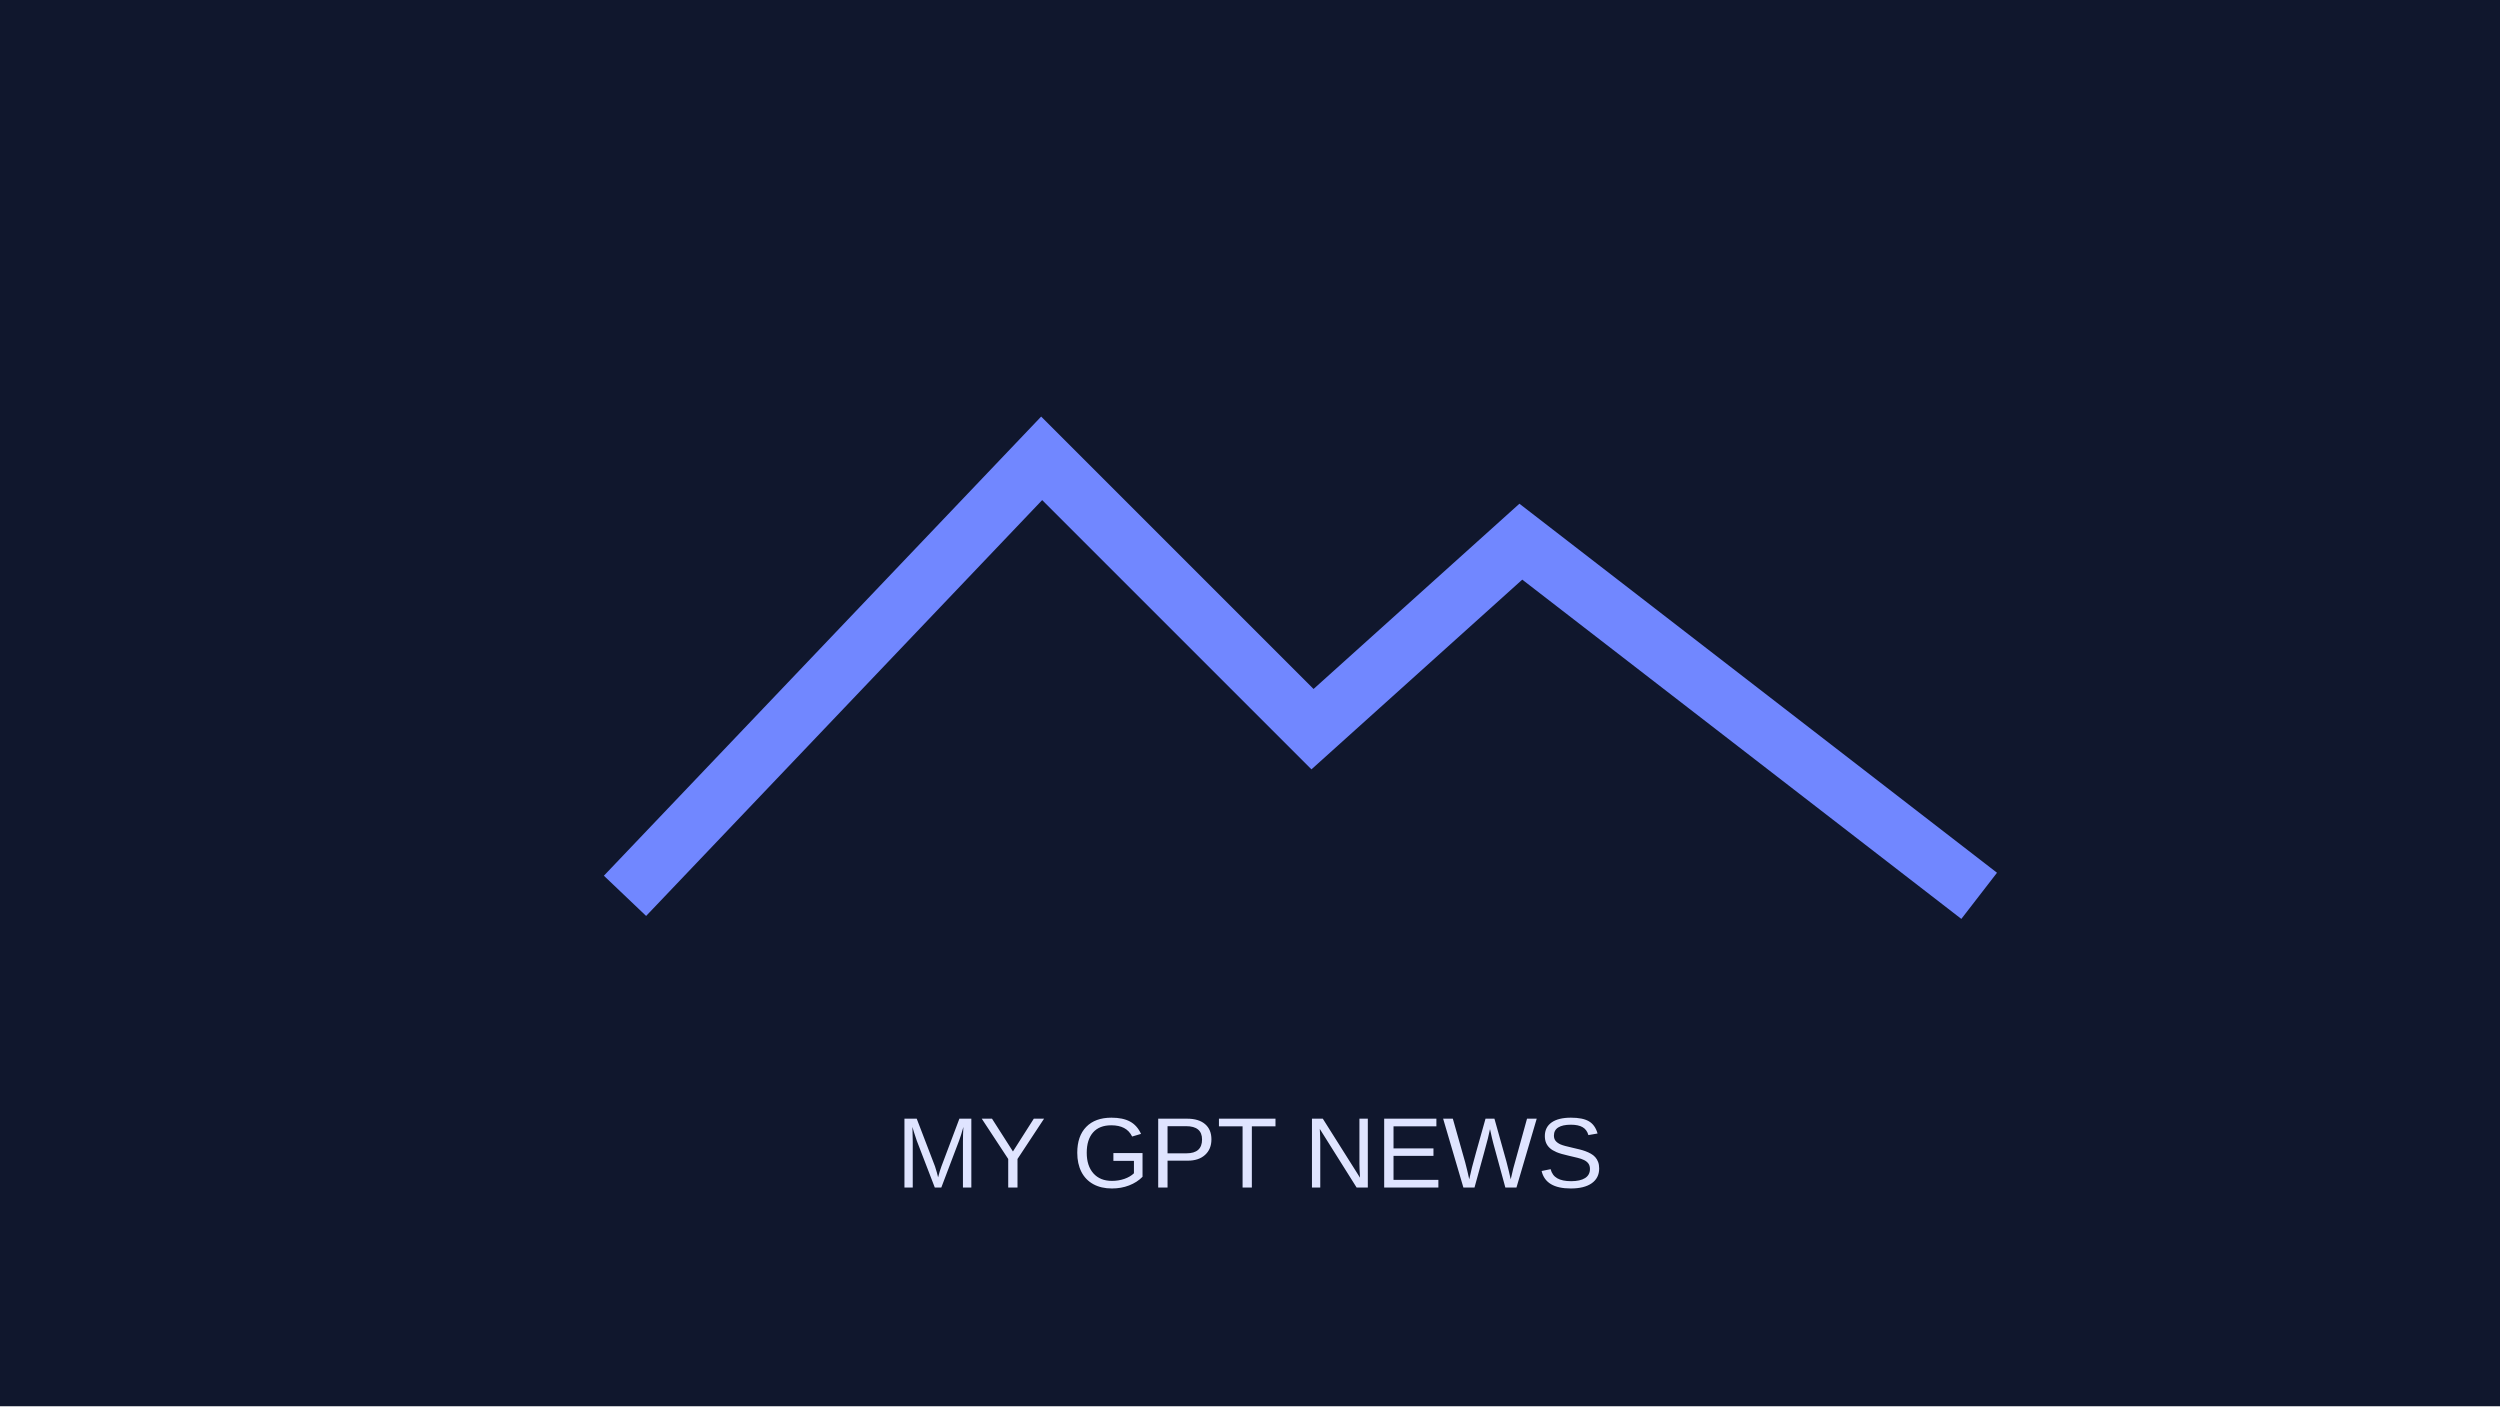
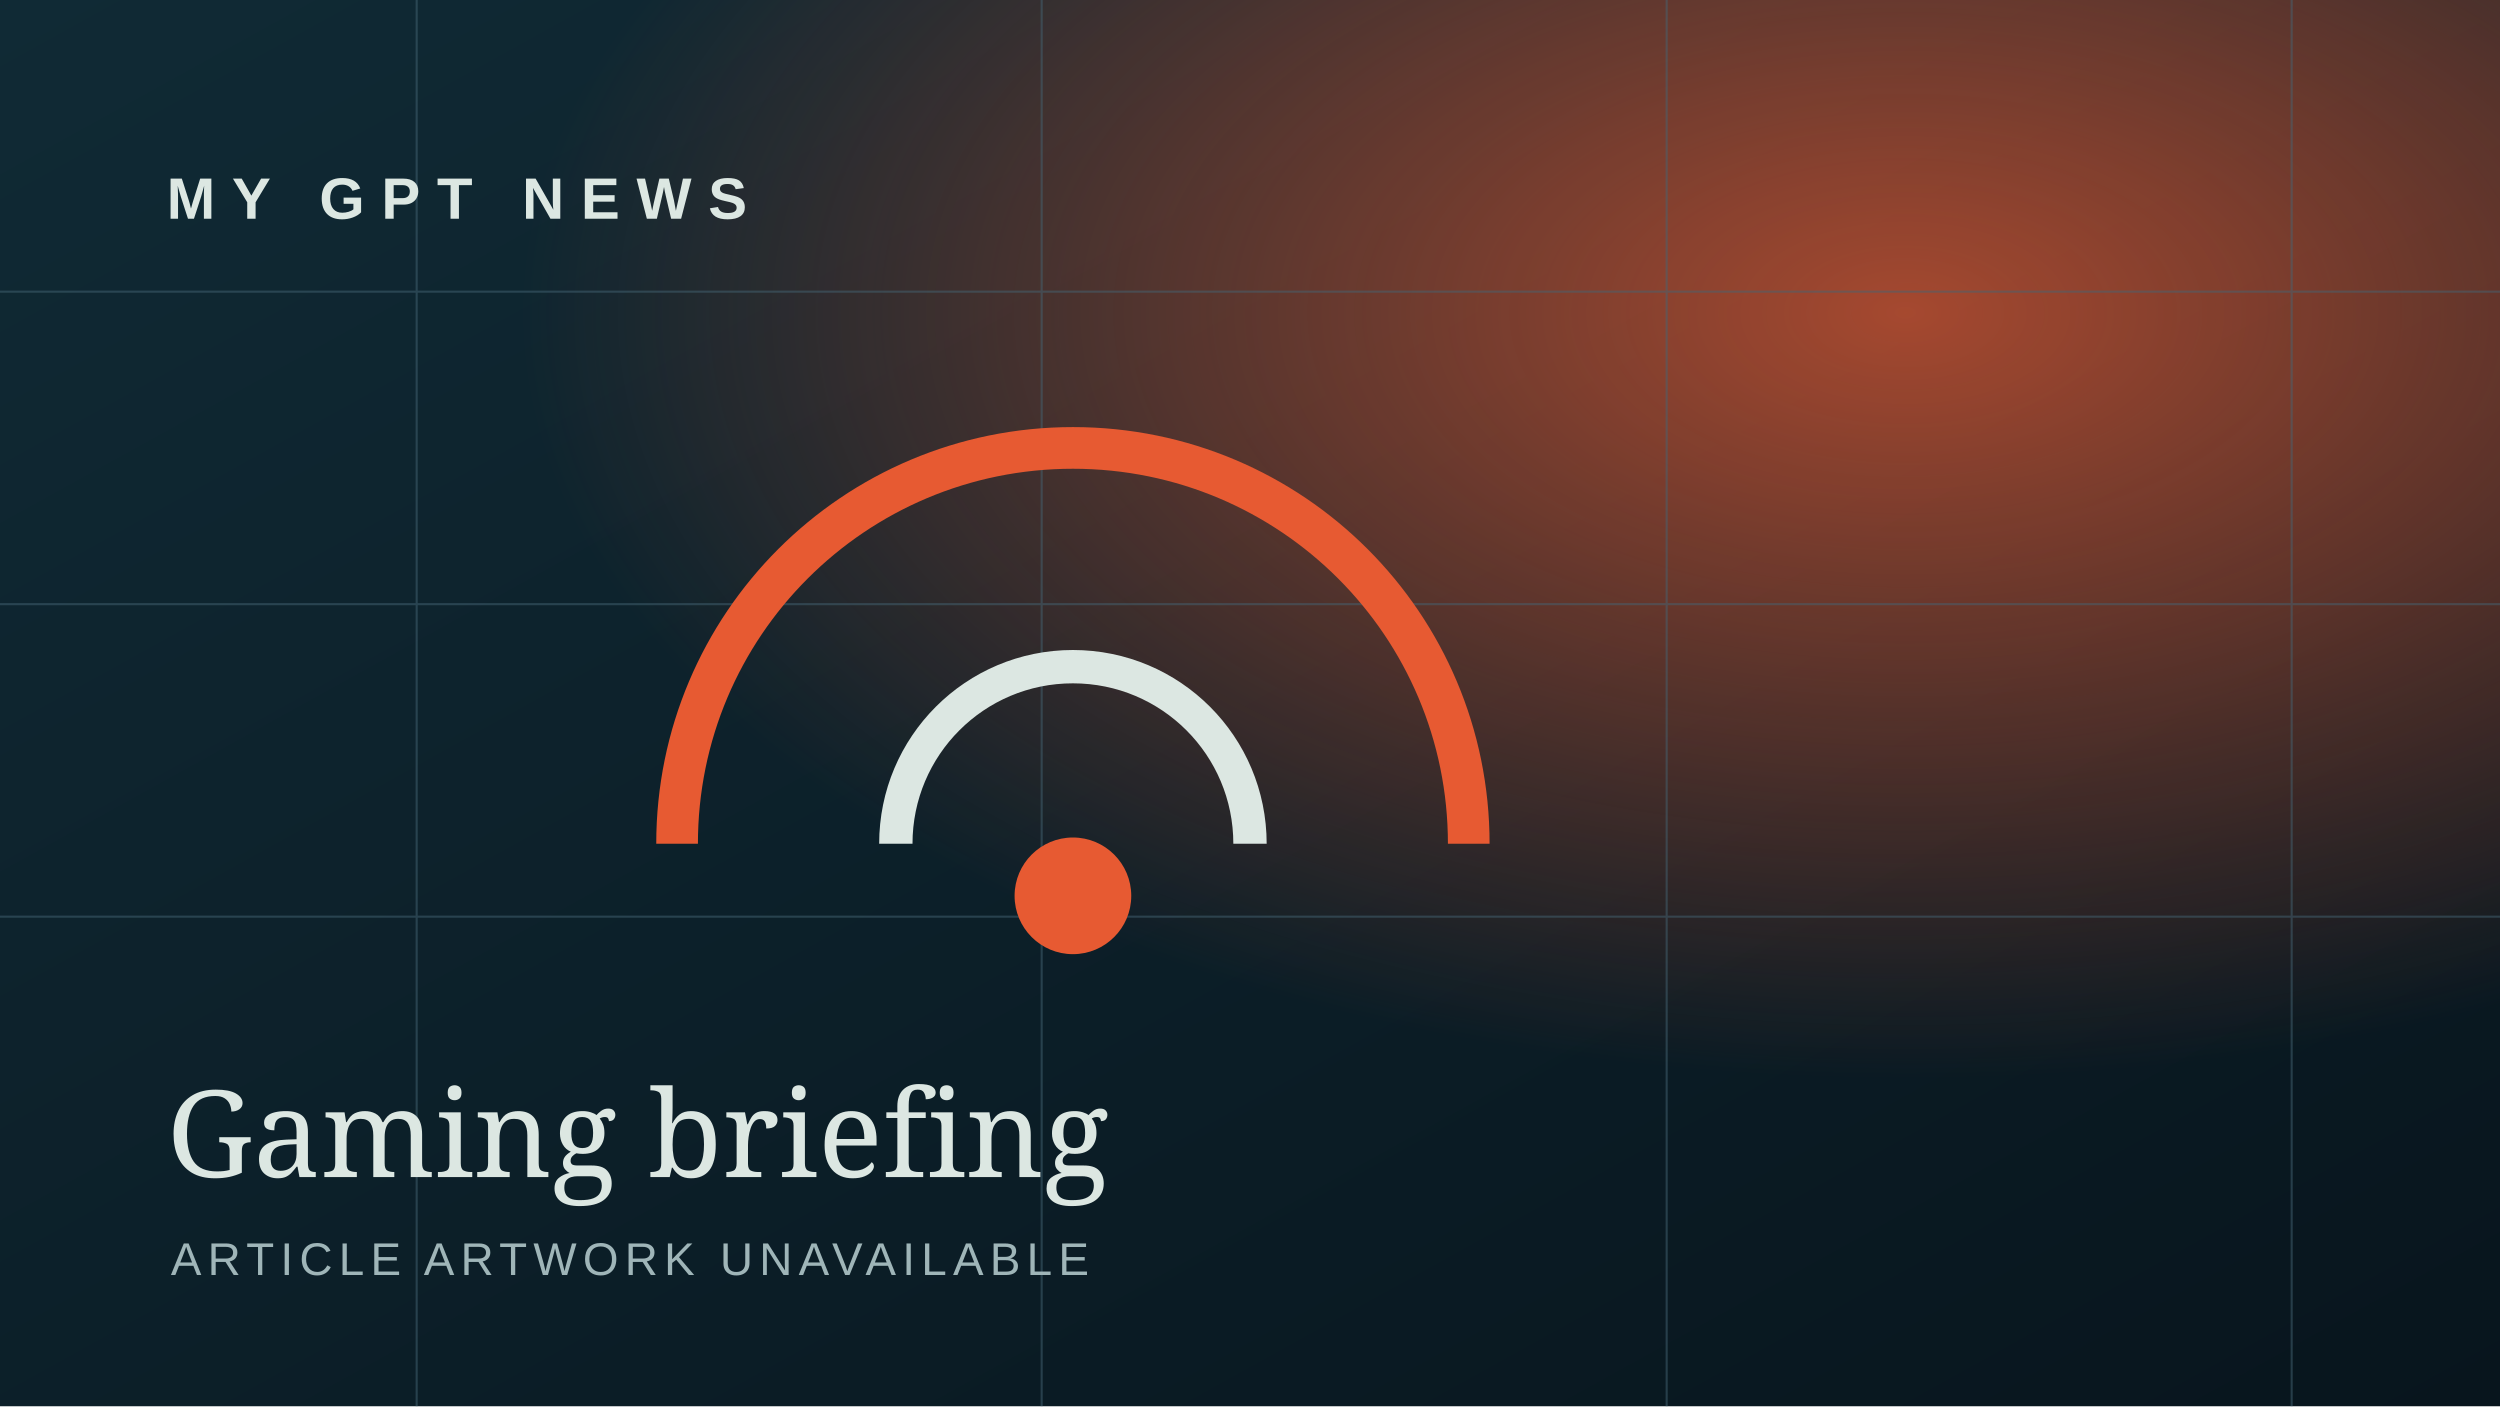
- <svg xmlns="http://www.w3.org/2000/svg" viewBox="0 0 1200 675">
-   <rect width="1200" height="675" fill="#10172d" />
-   <path d="M300 430 500 220l130 130 100-90 220 170" fill="none" stroke="#7187ff" stroke-width="28" />
-   <text x="600" y="570" fill="#dfe4ff" text-anchor="middle" font-family="Arial" font-size="48">MY GPT NEWS</text>
+ <svg xmlns="http://www.w3.org/2000/svg" viewBox="0 0 1200 675" role="img" aria-label="My GPT News article artwork">
+   <defs>
+     <linearGradient id="bg" x1="0" y1="0" x2="1" y2="1">
+       <stop stop-color="#102a35" />
+       <stop offset="1" stop-color="#08151d" />
+     </linearGradient>
+     <radialGradient id="glow" cx="76%" cy="22%" r="55%">
+       <stop stop-color="#e75a32" stop-opacity=".7" />
+       <stop offset="1" stop-color="#e75a32" stop-opacity="0" />
+     </radialGradient>
+   </defs>
+   <rect width="1200" height="675" fill="url(#bg)" />
+   <rect width="1200" height="675" fill="url(#glow)" />
+   <g fill="none" stroke="#446574" stroke-opacity=".5">
+     <path d="M0 140h1200M0 290h1200M0 440h1200M200 0v675M500 0v675M800 0v675M1100 0v675" />
+   </g>
+   <path d="M325 405c0-105 85-190 190-190s190 85 190 190" fill="none" stroke="#e75a32" stroke-width="20" />
+   <path d="M430 405c0-47 38-85 85-85s85 38 85 85" fill="none" stroke="#dce7e2" stroke-width="16" />
+   <circle cx="515" cy="430" r="28" fill="#e75a32" />
+   <text x="80" y="105" fill="#dce7e2" font-family="Arial, sans-serif" font-size="28" font-weight="700" letter-spacing="8">MY GPT NEWS</text>
+   <text x="80" y="565" fill="#dce7e2" font-family="Georgia, serif" font-size="58">Gaming briefing</text>
+   <text x="82" y="612" fill="#9fb5b8" font-family="Arial, sans-serif" font-size="22" letter-spacing="3">ARTICLE ARTWORK UNAVAILABLE</text>
</svg>
